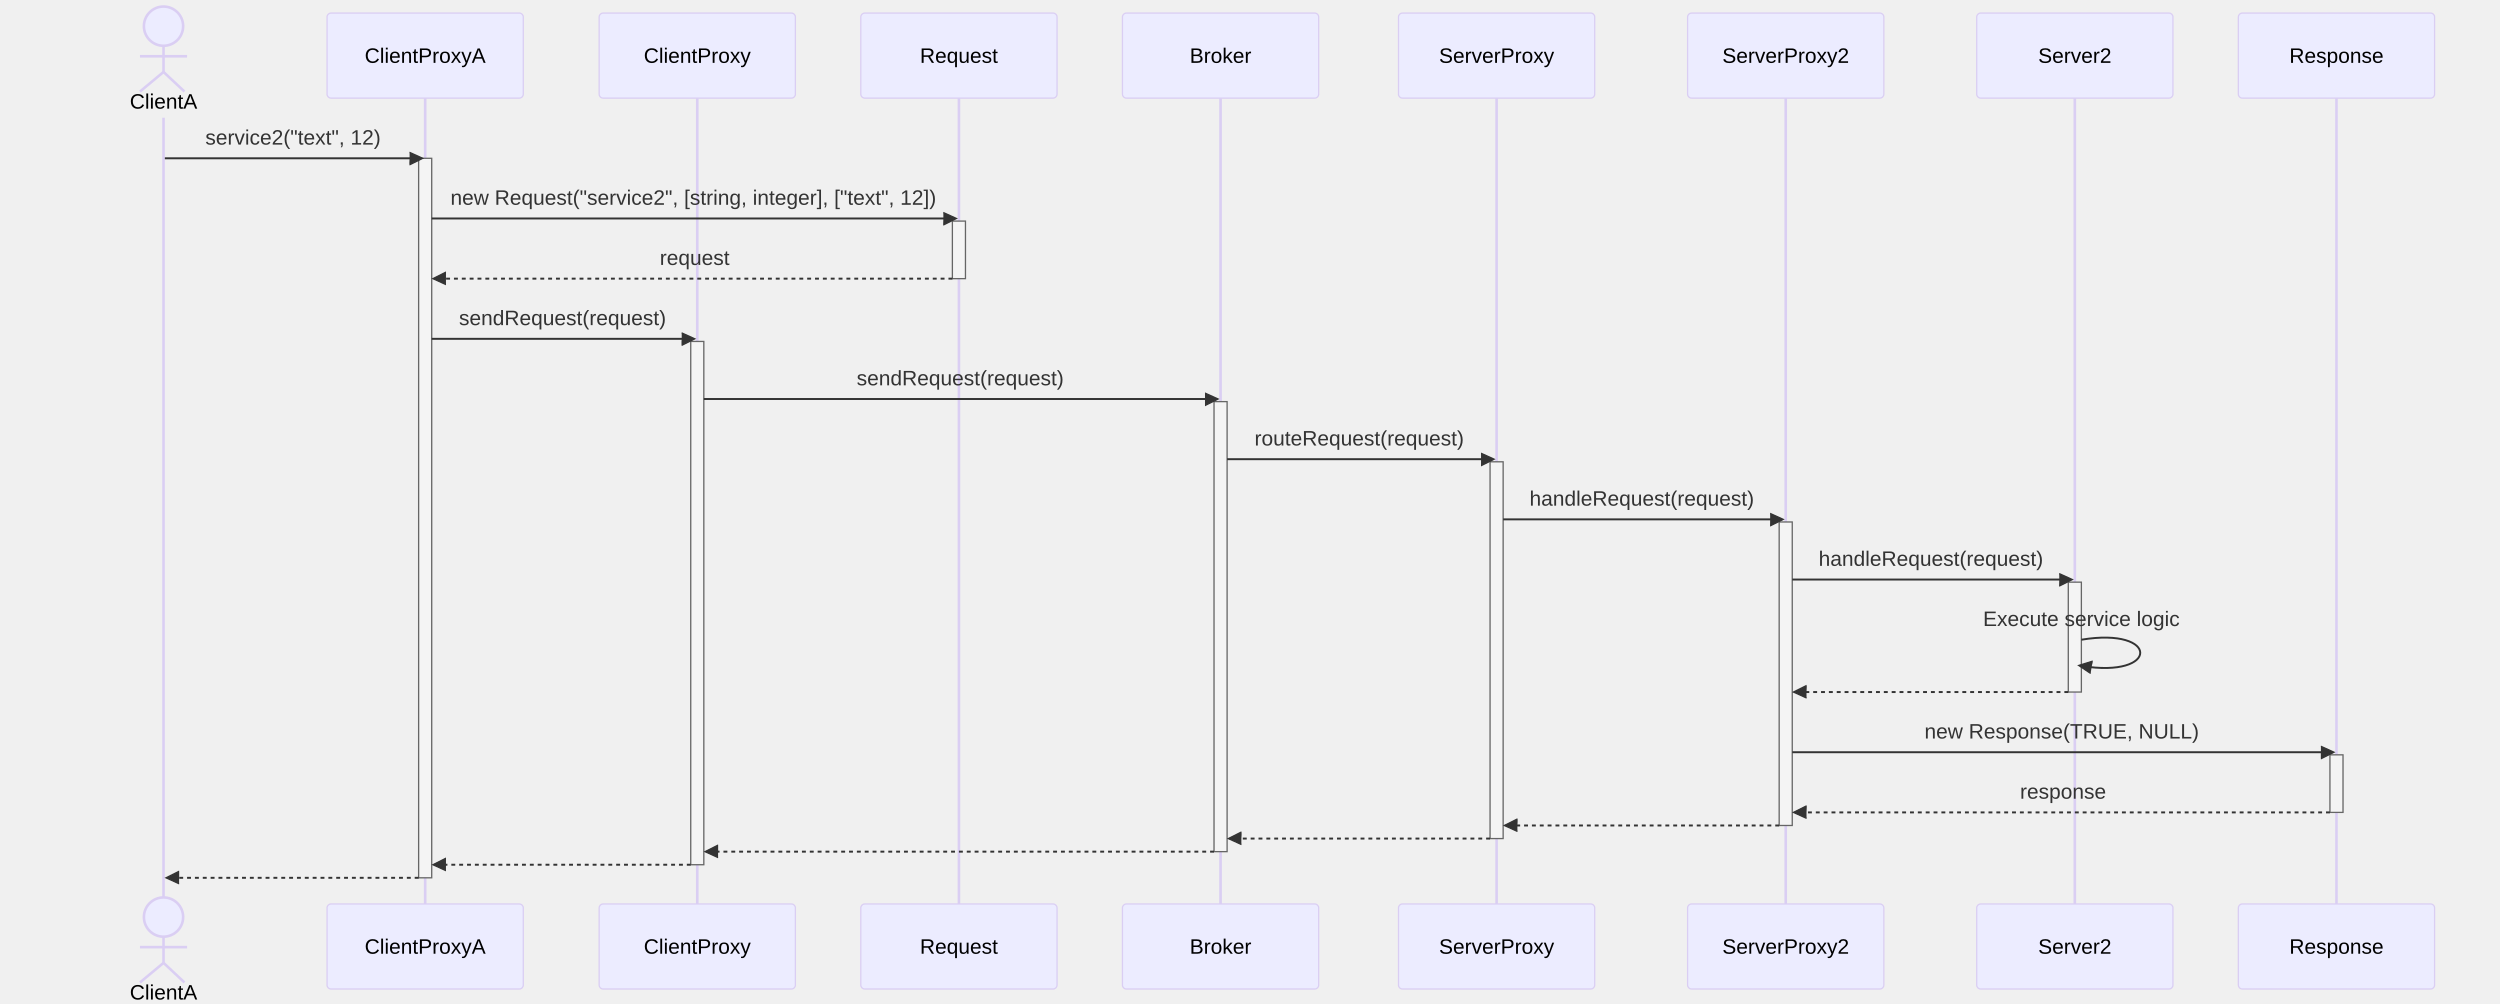
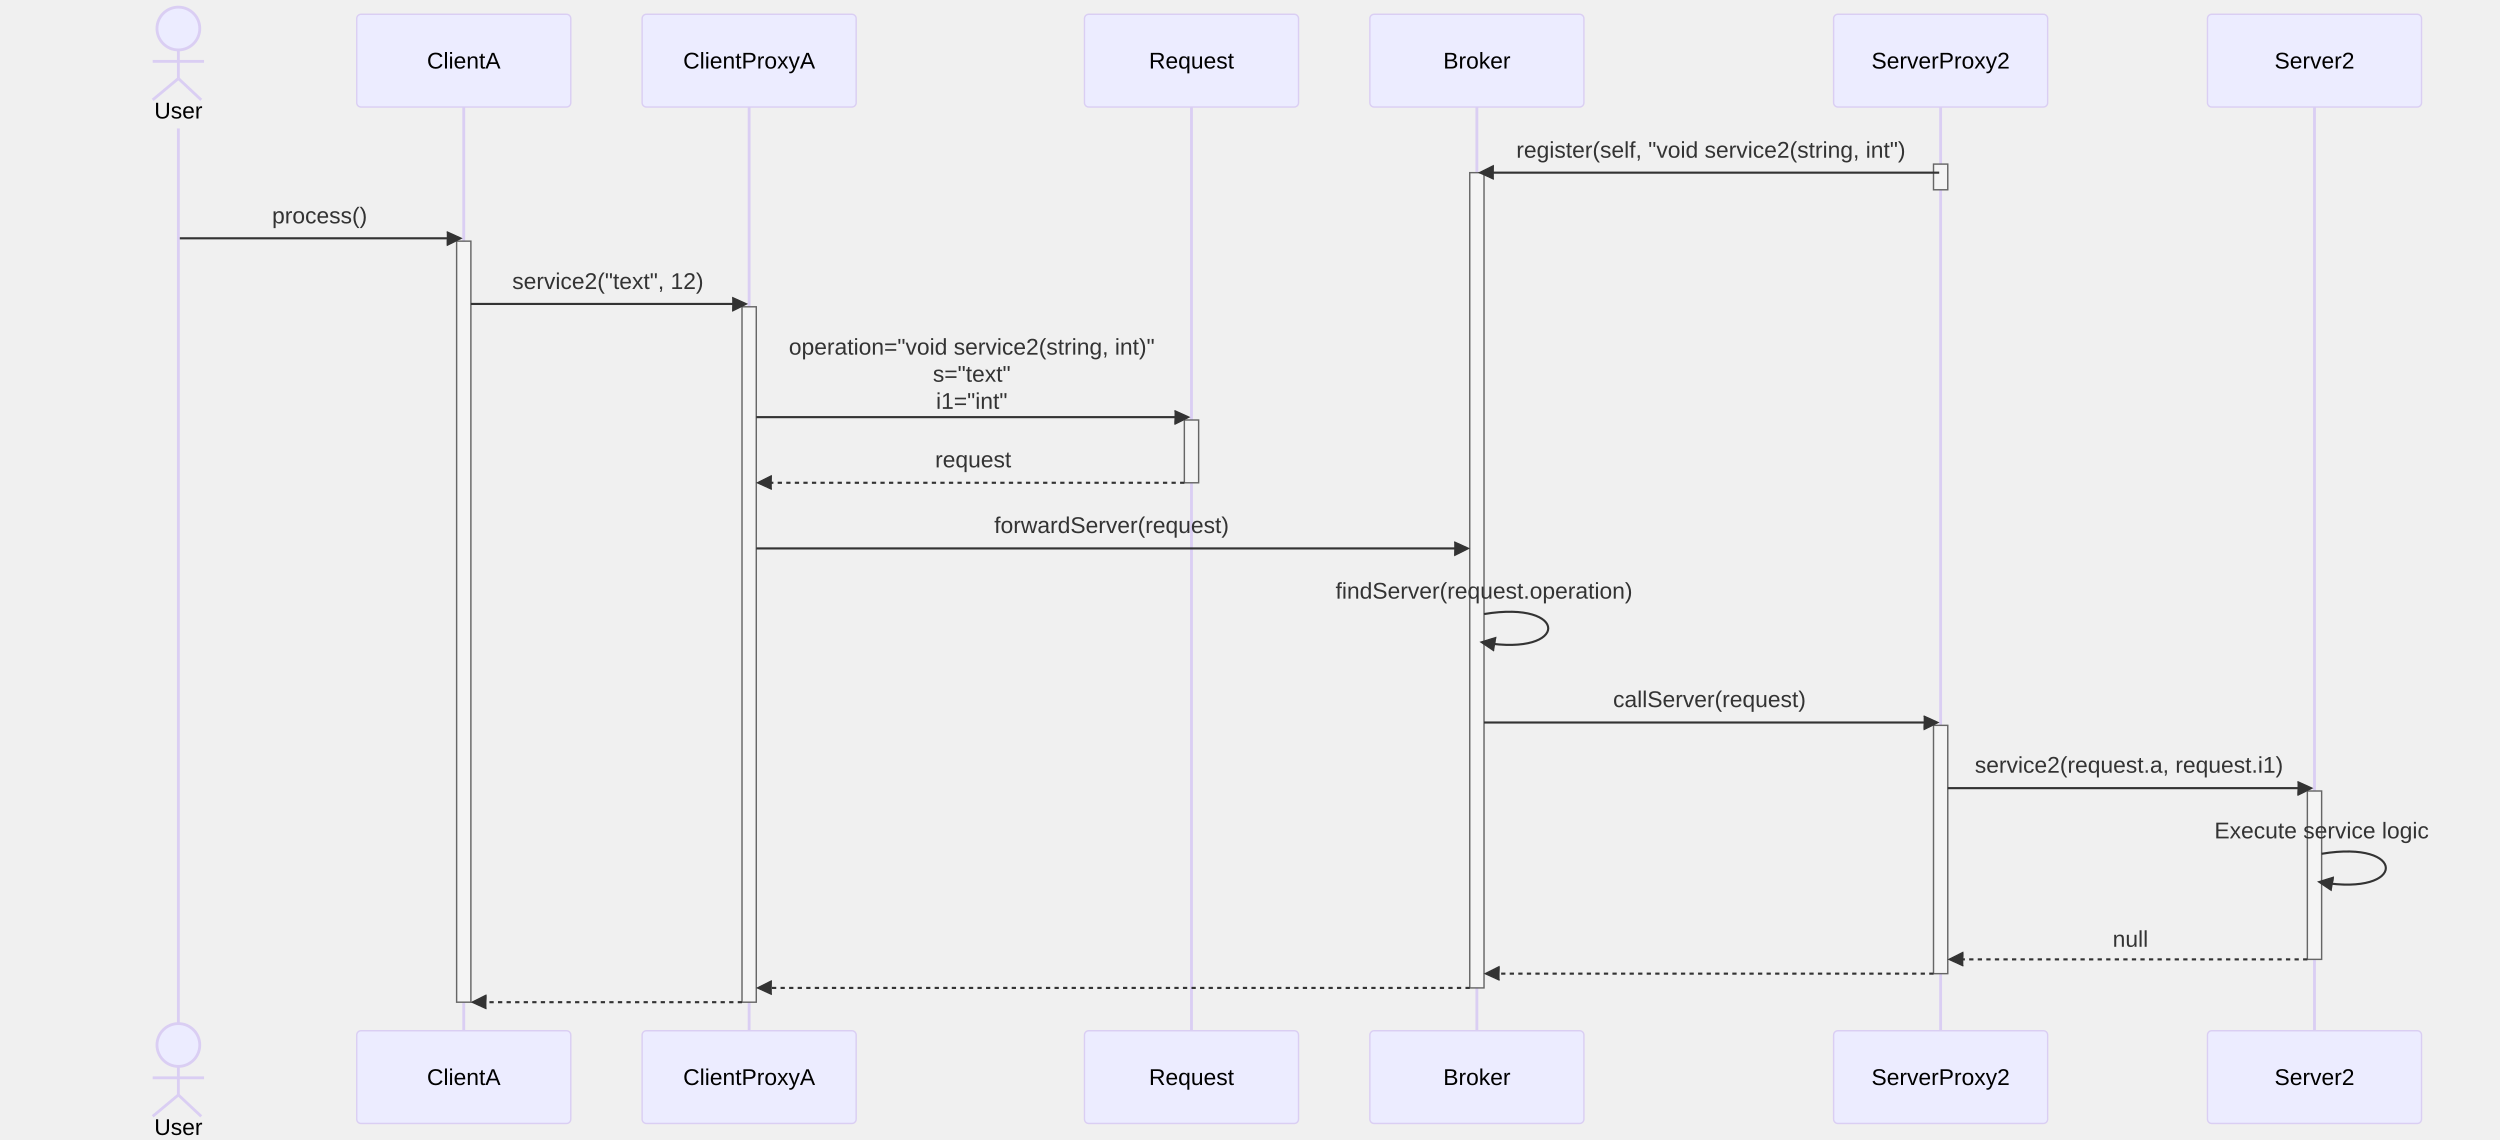
- <svg xmlns="http://www.w3.org/2000/svg" id="my-svg" width="100%" style="max-width: 1911px; background-color: transparent;" viewBox="-50 -10 1911 767" role="graphics-document document" aria-roledescription="sequence">
-   <g>
-     <rect x="1661" y="681" fill="#eaeaea" stroke="#666" width="150" height="65" name="Response" rx="3" ry="3" class="actor actor-bottom" />
-     <text x="1736" y="713.5" dominant-baseline="central" alignment-baseline="central" class="actor actor-box" style="text-anchor: middle; font-size: 16px; font-weight: 400;">
-       <tspan x="1736" dy="0">Response</tspan>
-     </text>
-   </g>
-   <g>
-     <rect x="1461" y="681" fill="#eaeaea" stroke="#666" width="150" height="65" name="Server2" rx="3" ry="3" class="actor actor-bottom" />
-     <text x="1536" y="713.5" dominant-baseline="central" alignment-baseline="central" class="actor actor-box" style="text-anchor: middle; font-size: 16px; font-weight: 400;">
-       <tspan x="1536" dy="0">Server2</tspan>
-     </text>
-   </g>
-   <g>
-     <rect x="1240" y="681" fill="#eaeaea" stroke="#666" width="150" height="65" name="ServerProxy2" rx="3" ry="3" class="actor actor-bottom" />
-     <text x="1315" y="713.5" dominant-baseline="central" alignment-baseline="central" class="actor actor-box" style="text-anchor: middle; font-size: 16px; font-weight: 400;">
-       <tspan x="1315" dy="0">ServerProxy2</tspan>
-     </text>
-   </g>
-   <g>
-     <rect x="1019" y="681" fill="#eaeaea" stroke="#666" width="150" height="65" name="ServerProxy" rx="3" ry="3" class="actor actor-bottom" />
-     <text x="1094" y="713.5" dominant-baseline="central" alignment-baseline="central" class="actor actor-box" style="text-anchor: middle; font-size: 16px; font-weight: 400;">
-       <tspan x="1094" dy="0">ServerProxy</tspan>
-     </text>
-   </g>
-   <g>
-     <rect x="808" y="681" fill="#eaeaea" stroke="#666" width="150" height="65" name="Broker" rx="3" ry="3" class="actor actor-bottom" />
-     <text x="883" y="713.5" dominant-baseline="central" alignment-baseline="central" class="actor actor-box" style="text-anchor: middle; font-size: 16px; font-weight: 400;">
-       <tspan x="883" dy="0">Broker</tspan>
-     </text>
-   </g>
-   <g>
-     <rect x="608" y="681" fill="#eaeaea" stroke="#666" width="150" height="65" name="Request" rx="3" ry="3" class="actor actor-bottom" />
-     <text x="683" y="713.5" dominant-baseline="central" alignment-baseline="central" class="actor actor-box" style="text-anchor: middle; font-size: 16px; font-weight: 400;">
-       <tspan x="683" dy="0">Request</tspan>
-     </text>
-   </g>
-   <g>
-     <rect x="408" y="681" fill="#eaeaea" stroke="#666" width="150" height="65" name="ClientProxy" rx="3" ry="3" class="actor actor-bottom" />
-     <text x="483" y="713.5" dominant-baseline="central" alignment-baseline="central" class="actor actor-box" style="text-anchor: middle; font-size: 16px; font-weight: 400;">
-       <tspan x="483" dy="0">ClientProxy</tspan>
-     </text>
-   </g>
-   <g>
-     <rect x="200" y="681" fill="#eaeaea" stroke="#666" width="150" height="65" name="ClientProxyA" rx="3" ry="3" class="actor actor-bottom" />
-     <text x="275" y="713.5" dominant-baseline="central" alignment-baseline="central" class="actor actor-box" style="text-anchor: middle; font-size: 16px; font-weight: 400;">
-       <tspan x="275" dy="0">ClientProxyA</tspan>
+ <svg xmlns="http://www.w3.org/2000/svg" id="my-svg" width="100%" style="max-width: 1752px; background-color: transparent;" viewBox="-50 -10 1752 798.333" role="graphics-document document" aria-roledescription="sequence">
+   <g>
+     <rect x="1497" y="712.333" fill="#eaeaea" stroke="#666" width="150" height="65" name="Server2" rx="3" ry="3" class="actor actor-bottom" />
+     <text x="1572" y="744.833" dominant-baseline="central" alignment-baseline="central" class="actor actor-box" style="text-anchor: middle; font-size: 16px; font-weight: 400;">
+       <tspan x="1572" dy="0">Server2</tspan>
+     </text>
+   </g>
+   <g>
+     <rect x="1235" y="712.333" fill="#eaeaea" stroke="#666" width="150" height="65" name="ServerProxy2" rx="3" ry="3" class="actor actor-bottom" />
+     <text x="1310" y="744.833" dominant-baseline="central" alignment-baseline="central" class="actor actor-box" style="text-anchor: middle; font-size: 16px; font-weight: 400;">
+       <tspan x="1310" dy="0">ServerProxy2</tspan>
+     </text>
+   </g>
+   <g>
+     <rect x="910" y="712.333" fill="#eaeaea" stroke="#666" width="150" height="65" name="Broker" rx="3" ry="3" class="actor actor-bottom" />
+     <text x="985" y="744.833" dominant-baseline="central" alignment-baseline="central" class="actor actor-box" style="text-anchor: middle; font-size: 16px; font-weight: 400;">
+       <tspan x="985" dy="0">Broker</tspan>
+     </text>
+   </g>
+   <g>
+     <rect x="710" y="712.333" fill="#eaeaea" stroke="#666" width="150" height="65" name="Request" rx="3" ry="3" class="actor actor-bottom" />
+     <text x="785" y="744.833" dominant-baseline="central" alignment-baseline="central" class="actor actor-box" style="text-anchor: middle; font-size: 16px; font-weight: 400;">
+       <tspan x="785" dy="0">Request</tspan>
+     </text>
+   </g>
+   <g>
+     <rect x="400" y="712.333" fill="#eaeaea" stroke="#666" width="150" height="65" name="ClientProxyA" rx="3" ry="3" class="actor actor-bottom" />
+     <text x="475" y="744.833" dominant-baseline="central" alignment-baseline="central" class="actor actor-box" style="text-anchor: middle; font-size: 16px; font-weight: 400;">
+       <tspan x="475" dy="0">ClientProxyA</tspan>
+     </text>
+   </g>
+   <g>
+     <rect x="200" y="712.333" fill="#eaeaea" stroke="#666" width="150" height="65" name="ClientA" rx="3" ry="3" class="actor actor-bottom" />
+     <text x="275" y="744.833" dominant-baseline="central" alignment-baseline="central" class="actor actor-box" style="text-anchor: middle; font-size: 16px; font-weight: 400;">
+       <tspan x="275" dy="0">ClientA</tspan>
    </text>
  </g>
  <g />
  <g>
-     <line id="actor8" x1="1736" y1="65" x2="1736" y2="681" class="actor-line 200" stroke-width="0.5px" stroke="#999" name="Response" />
-     <g id="root-8">
-       <rect x="1661" y="0" fill="#eaeaea" stroke="#666" width="150" height="65" name="Response" rx="3" ry="3" class="actor actor-top" />
-       <text x="1736" y="32.5" dominant-baseline="central" alignment-baseline="central" class="actor actor-box" style="text-anchor: middle; font-size: 16px; font-weight: 400;">
-         <tspan x="1736" dy="0">Response</tspan>
-       </text>
-     </g>
-   </g>
-   <g>
-     <line id="actor7" x1="1536" y1="65" x2="1536" y2="681" class="actor-line 200" stroke-width="0.5px" stroke="#999" name="Server2" />
-     <g id="root-7">
-       <rect x="1461" y="0" fill="#eaeaea" stroke="#666" width="150" height="65" name="Server2" rx="3" ry="3" class="actor actor-top" />
-       <text x="1536" y="32.5" dominant-baseline="central" alignment-baseline="central" class="actor actor-box" style="text-anchor: middle; font-size: 16px; font-weight: 400;">
-         <tspan x="1536" dy="0">Server2</tspan>
-       </text>
-     </g>
-   </g>
-   <g>
-     <line id="actor6" x1="1315" y1="65" x2="1315" y2="681" class="actor-line 200" stroke-width="0.5px" stroke="#999" name="ServerProxy2" />
+     <line id="actor6" x1="1572" y1="65" x2="1572" y2="712.333" class="actor-line 200" stroke-width="0.5px" stroke="#999" name="Server2" />
    <g id="root-6">
-       <rect x="1240" y="0" fill="#eaeaea" stroke="#666" width="150" height="65" name="ServerProxy2" rx="3" ry="3" class="actor actor-top" />
-       <text x="1315" y="32.5" dominant-baseline="central" alignment-baseline="central" class="actor actor-box" style="text-anchor: middle; font-size: 16px; font-weight: 400;">
-         <tspan x="1315" dy="0">ServerProxy2</tspan>
-       </text>
-     </g>
-   </g>
-   <g>
-     <line id="actor5" x1="1094" y1="65" x2="1094" y2="681" class="actor-line 200" stroke-width="0.5px" stroke="#999" name="ServerProxy" />
+       <rect x="1497" y="0" fill="#eaeaea" stroke="#666" width="150" height="65" name="Server2" rx="3" ry="3" class="actor actor-top" />
+       <text x="1572" y="32.5" dominant-baseline="central" alignment-baseline="central" class="actor actor-box" style="text-anchor: middle; font-size: 16px; font-weight: 400;">
+         <tspan x="1572" dy="0">Server2</tspan>
+       </text>
+     </g>
+   </g>
+   <g>
+     <line id="actor5" x1="1310" y1="65" x2="1310" y2="712.333" class="actor-line 200" stroke-width="0.5px" stroke="#999" name="ServerProxy2" />
    <g id="root-5">
-       <rect x="1019" y="0" fill="#eaeaea" stroke="#666" width="150" height="65" name="ServerProxy" rx="3" ry="3" class="actor actor-top" />
-       <text x="1094" y="32.5" dominant-baseline="central" alignment-baseline="central" class="actor actor-box" style="text-anchor: middle; font-size: 16px; font-weight: 400;">
-         <tspan x="1094" dy="0">ServerProxy</tspan>
-       </text>
-     </g>
-   </g>
-   <g>
-     <line id="actor4" x1="883" y1="65" x2="883" y2="681" class="actor-line 200" stroke-width="0.5px" stroke="#999" name="Broker" />
+       <rect x="1235" y="0" fill="#eaeaea" stroke="#666" width="150" height="65" name="ServerProxy2" rx="3" ry="3" class="actor actor-top" />
+       <text x="1310" y="32.5" dominant-baseline="central" alignment-baseline="central" class="actor actor-box" style="text-anchor: middle; font-size: 16px; font-weight: 400;">
+         <tspan x="1310" dy="0">ServerProxy2</tspan>
+       </text>
+     </g>
+   </g>
+   <g>
+     <line id="actor4" x1="985" y1="65" x2="985" y2="712.333" class="actor-line 200" stroke-width="0.5px" stroke="#999" name="Broker" />
    <g id="root-4">
-       <rect x="808" y="0" fill="#eaeaea" stroke="#666" width="150" height="65" name="Broker" rx="3" ry="3" class="actor actor-top" />
-       <text x="883" y="32.5" dominant-baseline="central" alignment-baseline="central" class="actor actor-box" style="text-anchor: middle; font-size: 16px; font-weight: 400;">
-         <tspan x="883" dy="0">Broker</tspan>
-       </text>
-     </g>
-   </g>
-   <g>
-     <line id="actor3" x1="683" y1="65" x2="683" y2="681" class="actor-line 200" stroke-width="0.5px" stroke="#999" name="Request" />
+       <rect x="910" y="0" fill="#eaeaea" stroke="#666" width="150" height="65" name="Broker" rx="3" ry="3" class="actor actor-top" />
+       <text x="985" y="32.5" dominant-baseline="central" alignment-baseline="central" class="actor actor-box" style="text-anchor: middle; font-size: 16px; font-weight: 400;">
+         <tspan x="985" dy="0">Broker</tspan>
+       </text>
+     </g>
+   </g>
+   <g>
+     <line id="actor3" x1="785" y1="65" x2="785" y2="712.333" class="actor-line 200" stroke-width="0.5px" stroke="#999" name="Request" />
    <g id="root-3">
-       <rect x="608" y="0" fill="#eaeaea" stroke="#666" width="150" height="65" name="Request" rx="3" ry="3" class="actor actor-top" />
-       <text x="683" y="32.5" dominant-baseline="central" alignment-baseline="central" class="actor actor-box" style="text-anchor: middle; font-size: 16px; font-weight: 400;">
-         <tspan x="683" dy="0">Request</tspan>
-       </text>
-     </g>
-   </g>
-   <g>
-     <line id="actor2" x1="483" y1="65" x2="483" y2="681" class="actor-line 200" stroke-width="0.5px" stroke="#999" name="ClientProxy" />
+       <rect x="710" y="0" fill="#eaeaea" stroke="#666" width="150" height="65" name="Request" rx="3" ry="3" class="actor actor-top" />
+       <text x="785" y="32.5" dominant-baseline="central" alignment-baseline="central" class="actor actor-box" style="text-anchor: middle; font-size: 16px; font-weight: 400;">
+         <tspan x="785" dy="0">Request</tspan>
+       </text>
+     </g>
+   </g>
+   <g>
+     <line id="actor2" x1="475" y1="65" x2="475" y2="712.333" class="actor-line 200" stroke-width="0.5px" stroke="#999" name="ClientProxyA" />
    <g id="root-2">
-       <rect x="408" y="0" fill="#eaeaea" stroke="#666" width="150" height="65" name="ClientProxy" rx="3" ry="3" class="actor actor-top" />
-       <text x="483" y="32.5" dominant-baseline="central" alignment-baseline="central" class="actor actor-box" style="text-anchor: middle; font-size: 16px; font-weight: 400;">
-         <tspan x="483" dy="0">ClientProxy</tspan>
-       </text>
-     </g>
-   </g>
-   <g>
-     <line id="actor1" x1="275" y1="65" x2="275" y2="681" class="actor-line 200" stroke-width="0.5px" stroke="#999" name="ClientProxyA" />
+       <rect x="400" y="0" fill="#eaeaea" stroke="#666" width="150" height="65" name="ClientProxyA" rx="3" ry="3" class="actor actor-top" />
+       <text x="475" y="32.5" dominant-baseline="central" alignment-baseline="central" class="actor actor-box" style="text-anchor: middle; font-size: 16px; font-weight: 400;">
+         <tspan x="475" dy="0">ClientProxyA</tspan>
+       </text>
+     </g>
+   </g>
+   <g>
+     <line id="actor1" x1="275" y1="65" x2="275" y2="712.333" class="actor-line 200" stroke-width="0.5px" stroke="#999" name="ClientA" />
    <g id="root-1">
-       <rect x="200" y="0" fill="#eaeaea" stroke="#666" width="150" height="65" name="ClientProxyA" rx="3" ry="3" class="actor actor-top" />
+       <rect x="200" y="0" fill="#eaeaea" stroke="#666" width="150" height="65" name="ClientA" rx="3" ry="3" class="actor actor-top" />
      <text x="275" y="32.5" dominant-baseline="central" alignment-baseline="central" class="actor actor-box" style="text-anchor: middle; font-size: 16px; font-weight: 400;">
-         <tspan x="275" dy="0">ClientProxyA</tspan>
-       </text>
-     </g>
-   </g>
-   <g>
-     <line id="actor0" x1="75" y1="80" x2="75" y2="681" class="actor-line 200" stroke-width="0.5px" stroke="#999" name="ClientA" />
+         <tspan x="275" dy="0">ClientA</tspan>
+       </text>
+     </g>
+   </g>
+   <g>
+     <line id="actor0" x1="75" y1="80" x2="75" y2="712.333" class="actor-line 200" stroke-width="0.5px" stroke="#999" name="User" />
  </g>
  <style>#my-svg{font-family:"trebuchet ms",verdana,arial,sans-serif;font-size:16px;fill:#333;}@keyframes edge-animation-frame{from{stroke-dashoffset:0;}}@keyframes dash{to{stroke-dashoffset:0;}}#my-svg .edge-animation-slow{stroke-dasharray:9,5!important;stroke-dashoffset:900;animation:dash 50s linear infinite;stroke-linecap:round;}#my-svg .edge-animation-fast{stroke-dasharray:9,5!important;stroke-dashoffset:900;animation:dash 20s linear infinite;stroke-linecap:round;}#my-svg .error-icon{fill:#552222;}#my-svg .error-text{fill:#552222;stroke:#552222;}#my-svg .edge-thickness-normal{stroke-width:1px;}#my-svg .edge-thickness-thick{stroke-width:3.5px;}#my-svg .edge-pattern-solid{stroke-dasharray:0;}#my-svg .edge-thickness-invisible{stroke-width:0;fill:none;}#my-svg .edge-pattern-dashed{stroke-dasharray:3;}#my-svg .edge-pattern-dotted{stroke-dasharray:2;}#my-svg .marker{fill:#333333;stroke:#333333;}#my-svg .marker.cross{stroke:#333333;}#my-svg svg{font-family:"trebuchet ms",verdana,arial,sans-serif;font-size:16px;}#my-svg p{margin:0;}#my-svg .actor{stroke:hsl(259.626, 59.777%, 87.902%);fill:#ECECFF;}#my-svg text.actor&gt;tspan{fill:black;stroke:none;}#my-svg .actor-line{stroke:hsl(259.626, 59.777%, 87.902%);}#my-svg .innerArc{stroke-width:1.5;stroke-dasharray:none;}#my-svg .messageLine0{stroke-width:1.5;stroke-dasharray:none;stroke:#333;}#my-svg .messageLine1{stroke-width:1.5;stroke-dasharray:2,2;stroke:#333;}#my-svg #arrowhead path{fill:#333;stroke:#333;}#my-svg .sequenceNumber{fill:white;}#my-svg #sequencenumber{fill:#333;}#my-svg #crosshead path{fill:#333;stroke:#333;}#my-svg .messageText{fill:#333;stroke:none;}#my-svg .labelBox{stroke:hsl(259.626, 59.777%, 87.902%);fill:#ECECFF;}#my-svg .labelText,#my-svg .labelText&gt;tspan{fill:black;stroke:none;}#my-svg .loopText,#my-svg .loopText&gt;tspan{fill:black;stroke:none;}#my-svg .loopLine{stroke-width:2px;stroke-dasharray:2,2;stroke:hsl(259.626, 59.777%, 87.902%);fill:hsl(259.626, 59.777%, 87.902%);}#my-svg .note{stroke:#aaaa33;fill:#fff5ad;}#my-svg .noteText,#my-svg .noteText&gt;tspan{fill:black;stroke:none;}#my-svg .activation0{fill:#f4f4f4;stroke:#666;}#my-svg .activation1{fill:#f4f4f4;stroke:#666;}#my-svg .activation2{fill:#f4f4f4;stroke:#666;}#my-svg .actorPopupMenu{position:absolute;}#my-svg .actorPopupMenuPanel{position:absolute;fill:#ECECFF;box-shadow:0px 8px 16px 0px rgba(0,0,0,0.2);filter:drop-shadow(3px 5px 2px rgb(0 0 0 / 0.4));}#my-svg .actor-man line{stroke:hsl(259.626, 59.777%, 87.902%);fill:#ECECFF;}#my-svg .actor-man circle,#my-svg line{stroke:hsl(259.626, 59.777%, 87.902%);fill:#ECECFF;stroke-width:2px;}#my-svg :root{--mermaid-font-family:"trebuchet ms",verdana,arial,sans-serif;}</style>
  <g />
  <defs>
    <symbol id="computer" width="24" height="24">
      <path transform="scale(.5)" d="M2 2v13h20v-13h-20zm18 11h-16v-9h16v9zm-10.228 6l.466-1h3.524l.467 1h-4.457zm14.228 3h-24l2-6h2.104l-1.33 4h18.45l-1.297-4h2.073l2 6zm-5-10h-14v-7h14v7z" />
    </symbol>
  </defs>
  <defs>
    <symbol id="database" fill-rule="evenodd" clip-rule="evenodd">
      <path transform="scale(.5)" d="M12.258.001l.256.004.255.005.253.008.251.01.249.012.247.015.246.016.242.019.241.02.239.023.236.024.233.027.231.028.229.031.225.032.223.034.22.036.217.038.214.04.211.041.208.043.205.045.201.046.198.048.194.05.191.051.187.053.183.054.18.056.175.057.172.059.168.06.163.061.16.063.155.064.15.066.074.033.073.033.071.034.07.034.069.035.068.035.067.035.066.035.064.036.064.036.062.036.06.036.06.037.058.037.058.037.055.038.055.038.053.038.052.038.051.039.05.039.048.039.047.039.045.04.044.04.043.04.041.04.04.041.039.041.037.041.036.041.034.041.033.042.032.042.03.042.029.042.027.042.026.043.024.043.023.043.021.043.02.043.018.044.017.043.015.044.013.044.012.044.011.045.009.044.007.045.006.045.004.045.002.045.001.045v17l-.001.045-.002.045-.004.045-.006.045-.007.045-.009.044-.011.045-.012.044-.013.044-.015.044-.017.043-.018.044-.02.043-.021.043-.023.043-.024.043-.026.043-.027.042-.029.042-.03.042-.032.042-.033.042-.034.041-.036.041-.037.041-.039.041-.04.041-.041.04-.043.04-.044.04-.045.04-.047.039-.048.039-.05.039-.051.039-.052.038-.053.038-.055.038-.055.038-.058.037-.058.037-.06.037-.06.036-.062.036-.064.036-.064.036-.066.035-.067.035-.068.035-.069.035-.07.034-.071.034-.073.033-.074.033-.15.066-.155.064-.16.063-.163.061-.168.06-.172.059-.175.057-.18.056-.183.054-.187.053-.191.051-.194.05-.198.048-.201.046-.205.045-.208.043-.211.041-.214.04-.217.038-.22.036-.223.034-.225.032-.229.031-.231.028-.233.027-.236.024-.239.023-.241.02-.242.019-.246.016-.247.015-.249.012-.251.01-.253.008-.255.005-.256.004-.258.001-.258-.001-.256-.004-.255-.005-.253-.008-.251-.01-.249-.012-.247-.015-.245-.016-.243-.019-.241-.02-.238-.023-.236-.024-.234-.027-.231-.028-.228-.031-.226-.032-.223-.034-.22-.036-.217-.038-.214-.04-.211-.041-.208-.043-.204-.045-.201-.046-.198-.048-.195-.05-.19-.051-.187-.053-.184-.054-.179-.056-.176-.057-.172-.059-.167-.06-.164-.061-.159-.063-.155-.064-.151-.066-.074-.033-.072-.033-.072-.034-.07-.034-.069-.035-.068-.035-.067-.035-.066-.035-.064-.036-.063-.036-.062-.036-.061-.036-.06-.037-.058-.037-.057-.037-.056-.038-.055-.038-.053-.038-.052-.038-.051-.039-.049-.039-.049-.039-.046-.039-.046-.04-.044-.04-.043-.04-.041-.04-.04-.041-.039-.041-.037-.041-.036-.041-.034-.041-.033-.042-.032-.042-.03-.042-.029-.042-.027-.042-.026-.043-.024-.043-.023-.043-.021-.043-.02-.043-.018-.044-.017-.043-.015-.044-.013-.044-.012-.044-.011-.045-.009-.044-.007-.045-.006-.045-.004-.045-.002-.045-.001-.045v-17l.001-.045.002-.045.004-.045.006-.045.007-.045.009-.044.011-.045.012-.044.013-.044.015-.044.017-.043.018-.044.02-.043.021-.043.023-.043.024-.043.026-.043.027-.042.029-.042.03-.042.032-.042.033-.042.034-.041.036-.041.037-.041.039-.041.04-.041.041-.04.043-.04.044-.04.046-.04.046-.039.049-.039.049-.039.051-.039.052-.038.053-.038.055-.038.056-.038.057-.037.058-.037.06-.037.061-.036.062-.036.063-.036.064-.036.066-.035.067-.035.068-.035.069-.035.07-.034.072-.034.072-.033.074-.033.151-.066.155-.064.159-.063.164-.061.167-.06.172-.059.176-.057.179-.056.184-.054.187-.053.19-.051.195-.05.198-.048.201-.046.204-.045.208-.043.211-.041.214-.04.217-.038.22-.036.223-.034.226-.032.228-.031.231-.028.234-.027.236-.024.238-.023.241-.02.243-.019.245-.016.247-.015.249-.012.251-.01.253-.008.255-.005.256-.004.258-.001.258.001zm-9.258 20.499v.01l.001.021.003.021.004.022.005.021.006.022.007.022.009.023.01.022.011.023.012.023.013.023.015.023.016.024.017.023.018.024.019.024.021.024.022.025.023.024.024.025.052.049.056.05.061.051.066.051.07.051.075.051.079.052.084.052.088.052.092.052.097.052.102.051.105.052.11.052.114.051.119.051.123.051.127.05.131.05.135.05.139.048.144.049.147.047.152.047.155.047.16.045.163.045.167.043.171.043.176.041.178.041.183.039.187.039.19.037.194.035.197.035.202.033.204.031.209.03.212.029.216.027.219.025.222.024.226.021.23.02.233.018.236.016.24.015.243.012.246.01.249.008.253.005.256.004.259.001.26-.001.257-.004.254-.005.25-.008.247-.011.244-.012.241-.014.237-.016.233-.018.231-.021.226-.021.224-.024.22-.026.216-.027.212-.028.21-.031.205-.031.202-.034.198-.034.194-.036.191-.037.187-.039.183-.04.179-.04.175-.042.172-.043.168-.044.163-.045.16-.046.155-.046.152-.047.148-.048.143-.049.139-.049.136-.05.131-.05.126-.05.123-.051.118-.052.114-.051.11-.052.106-.052.101-.052.096-.052.092-.052.088-.053.083-.051.079-.052.074-.052.07-.051.065-.051.06-.051.056-.05.051-.05.023-.024.023-.025.021-.024.02-.024.019-.024.018-.024.017-.024.015-.023.014-.024.013-.023.012-.023.01-.023.01-.022.008-.022.006-.022.006-.022.004-.022.004-.021.001-.021.001-.021v-4.127l-.077.055-.08.053-.083.054-.085.053-.087.052-.09.052-.093.051-.095.05-.097.05-.1.049-.102.049-.105.048-.106.047-.109.047-.111.046-.114.045-.115.045-.118.044-.12.043-.122.042-.124.042-.126.041-.128.04-.13.04-.132.038-.134.038-.135.037-.138.037-.139.035-.142.035-.143.034-.144.033-.147.032-.148.031-.15.03-.151.03-.153.029-.154.027-.156.027-.158.026-.159.025-.161.024-.162.023-.163.022-.165.021-.166.02-.167.019-.169.018-.169.017-.171.016-.173.015-.173.014-.175.013-.175.012-.177.011-.178.01-.179.008-.179.008-.181.006-.182.005-.182.004-.184.003-.184.002h-.37l-.184-.002-.184-.003-.182-.004-.182-.005-.181-.006-.179-.008-.179-.008-.178-.01-.176-.011-.176-.012-.175-.013-.173-.014-.172-.015-.171-.016-.17-.017-.169-.018-.167-.019-.166-.02-.165-.021-.163-.022-.162-.023-.161-.024-.159-.025-.157-.026-.156-.027-.155-.027-.153-.029-.151-.03-.15-.03-.148-.031-.146-.032-.145-.033-.143-.034-.141-.035-.14-.035-.137-.037-.136-.037-.134-.038-.132-.038-.13-.04-.128-.04-.126-.041-.124-.042-.122-.042-.12-.044-.117-.043-.116-.045-.113-.045-.112-.046-.109-.047-.106-.047-.105-.048-.102-.049-.1-.049-.097-.05-.095-.05-.093-.052-.09-.051-.087-.052-.085-.053-.083-.054-.08-.054-.077-.054v4.127zm0-5.654v.011l.001.021.003.021.004.021.005.022.006.022.007.022.009.022.01.022.011.023.012.023.013.023.015.024.016.023.017.024.018.024.019.024.021.024.022.024.023.025.024.024.052.05.056.05.061.05.066.051.07.051.075.052.079.051.084.052.088.052.092.052.097.052.102.052.105.052.11.051.114.051.119.052.123.05.127.051.131.05.135.049.139.049.144.048.147.048.152.047.155.046.16.045.163.045.167.044.171.042.176.042.178.04.183.04.187.038.19.037.194.036.197.034.202.033.204.032.209.03.212.028.216.027.219.025.222.024.226.022.23.02.233.018.236.016.24.014.243.012.246.01.249.008.253.006.256.003.259.001.26-.001.257-.003.254-.006.25-.008.247-.01.244-.012.241-.015.237-.016.233-.018.231-.02.226-.022.224-.024.22-.025.216-.027.212-.029.21-.03.205-.032.202-.033.198-.035.194-.036.191-.037.187-.039.183-.039.179-.041.175-.042.172-.043.168-.044.163-.045.16-.045.155-.047.152-.047.148-.048.143-.048.139-.05.136-.049.131-.05.126-.051.123-.051.118-.051.114-.052.11-.052.106-.052.101-.052.096-.052.092-.052.088-.052.083-.052.079-.052.074-.051.07-.052.065-.051.06-.05.056-.051.051-.049.023-.025.023-.024.021-.025.02-.024.019-.024.018-.024.017-.024.015-.023.014-.023.013-.024.012-.022.01-.023.01-.023.008-.022.006-.022.006-.022.004-.021.004-.022.001-.021.001-.021v-4.139l-.077.054-.08.054-.083.054-.085.052-.087.053-.09.051-.093.051-.095.051-.097.05-.1.049-.102.049-.105.048-.106.047-.109.047-.111.046-.114.045-.115.044-.118.044-.12.044-.122.042-.124.042-.126.041-.128.04-.13.039-.132.039-.134.038-.135.037-.138.036-.139.036-.142.035-.143.033-.144.033-.147.033-.148.031-.15.03-.151.03-.153.028-.154.028-.156.027-.158.026-.159.025-.161.024-.162.023-.163.022-.165.021-.166.02-.167.019-.169.018-.169.017-.171.016-.173.015-.173.014-.175.013-.175.012-.177.011-.178.009-.179.009-.179.007-.181.007-.182.005-.182.004-.184.003-.184.002h-.37l-.184-.002-.184-.003-.182-.004-.182-.005-.181-.007-.179-.007-.179-.009-.178-.009-.176-.011-.176-.012-.175-.013-.173-.014-.172-.015-.171-.016-.17-.017-.169-.018-.167-.019-.166-.02-.165-.021-.163-.022-.162-.023-.161-.024-.159-.025-.157-.026-.156-.027-.155-.028-.153-.028-.151-.03-.15-.03-.148-.031-.146-.033-.145-.033-.143-.033-.141-.035-.14-.036-.137-.036-.136-.037-.134-.038-.132-.039-.13-.039-.128-.04-.126-.041-.124-.042-.122-.043-.12-.043-.117-.044-.116-.044-.113-.046-.112-.046-.109-.046-.106-.047-.105-.048-.102-.049-.1-.049-.097-.05-.095-.051-.093-.051-.09-.051-.087-.053-.085-.052-.083-.054-.08-.054-.077-.054v4.139zm0-5.666v.011l.001.02.003.022.004.021.005.022.006.021.007.022.009.023.01.022.011.023.012.023.013.023.015.023.016.024.017.024.018.023.019.024.021.025.022.024.023.024.024.025.052.05.056.05.061.05.066.051.07.051.075.052.079.051.084.052.088.052.092.052.097.052.102.052.105.051.11.052.114.051.119.051.123.051.127.05.131.05.135.05.139.049.144.048.147.048.152.047.155.046.16.045.163.045.167.043.171.043.176.042.178.04.183.04.187.038.19.037.194.036.197.034.202.033.204.032.209.03.212.028.216.027.219.025.222.024.226.021.23.02.233.018.236.017.24.014.243.012.246.01.249.008.253.006.256.003.259.001.26-.001.257-.003.254-.006.25-.008.247-.01.244-.013.241-.014.237-.016.233-.018.231-.02.226-.022.224-.024.22-.025.216-.027.212-.029.21-.03.205-.032.202-.033.198-.035.194-.036.191-.037.187-.039.183-.039.179-.041.175-.042.172-.043.168-.044.163-.045.16-.045.155-.047.152-.047.148-.048.143-.049.139-.049.136-.049.131-.051.126-.05.123-.051.118-.052.114-.051.11-.052.106-.052.101-.052.096-.052.092-.052.088-.052.083-.052.079-.052.074-.052.07-.051.065-.051.06-.051.056-.05.051-.049.023-.025.023-.025.021-.024.02-.024.019-.024.018-.024.017-.024.015-.023.014-.024.013-.023.012-.023.01-.022.01-.023.008-.022.006-.022.006-.022.004-.022.004-.021.001-.021.001-.021v-4.153l-.077.054-.08.054-.083.053-.085.053-.087.053-.09.051-.093.051-.095.051-.097.05-.1.049-.102.048-.105.048-.106.048-.109.046-.111.046-.114.046-.115.044-.118.044-.12.043-.122.043-.124.042-.126.041-.128.04-.13.039-.132.039-.134.038-.135.037-.138.036-.139.036-.142.034-.143.034-.144.033-.147.032-.148.032-.15.03-.151.03-.153.028-.154.028-.156.027-.158.026-.159.024-.161.024-.162.023-.163.023-.165.021-.166.02-.167.019-.169.018-.169.017-.171.016-.173.015-.173.014-.175.013-.175.012-.177.01-.178.01-.179.009-.179.007-.181.006-.182.006-.182.004-.184.003-.184.001-.185.001-.185-.001-.184-.001-.184-.003-.182-.004-.182-.006-.181-.006-.179-.007-.179-.009-.178-.01-.176-.01-.176-.012-.175-.013-.173-.014-.172-.015-.171-.016-.17-.017-.169-.018-.167-.019-.166-.02-.165-.021-.163-.023-.162-.023-.161-.024-.159-.024-.157-.026-.156-.027-.155-.028-.153-.028-.151-.03-.15-.03-.148-.032-.146-.032-.145-.033-.143-.034-.141-.034-.14-.036-.137-.036-.136-.037-.134-.038-.132-.039-.13-.039-.128-.041-.126-.041-.124-.041-.122-.043-.12-.043-.117-.044-.116-.044-.113-.046-.112-.046-.109-.046-.106-.048-.105-.048-.102-.048-.1-.05-.097-.049-.095-.051-.093-.051-.09-.052-.087-.052-.085-.053-.083-.053-.08-.054-.077-.054v4.153zm8.74-8.179l-.257.004-.254.005-.25.008-.247.011-.244.012-.241.014-.237.016-.233.018-.231.021-.226.022-.224.023-.22.026-.216.027-.212.028-.21.031-.205.032-.202.033-.198.034-.194.036-.191.038-.187.038-.183.04-.179.041-.175.042-.172.043-.168.043-.163.045-.16.046-.155.046-.152.048-.148.048-.143.048-.139.049-.136.05-.131.05-.126.051-.123.051-.118.051-.114.052-.11.052-.106.052-.101.052-.096.052-.092.052-.088.052-.083.052-.079.052-.074.051-.07.052-.065.051-.06.05-.056.05-.051.05-.023.025-.023.024-.021.024-.02.025-.019.024-.018.024-.017.023-.015.024-.014.023-.013.023-.012.023-.01.023-.01.022-.008.022-.006.023-.006.021-.004.022-.004.021-.001.021-.001.021.001.021.001.021.004.021.004.022.006.021.006.023.008.022.01.022.01.023.012.023.013.023.014.023.015.024.017.023.018.024.019.024.02.025.021.024.023.024.023.025.051.05.056.05.06.05.065.051.07.052.074.051.079.052.083.052.088.052.092.052.096.052.101.052.106.052.11.052.114.052.118.051.123.051.126.051.131.05.136.05.139.049.143.048.148.048.152.048.155.046.16.046.163.045.168.043.172.043.175.042.179.041.183.04.187.038.191.038.194.036.198.034.202.033.205.032.21.031.212.028.216.027.22.026.224.023.226.022.231.021.233.018.237.016.241.014.244.012.247.011.25.008.254.005.257.004.26.001.26-.001.257-.004.254-.005.25-.008.247-.011.244-.012.241-.014.237-.016.233-.018.231-.021.226-.022.224-.023.22-.026.216-.027.212-.028.21-.031.205-.032.202-.033.198-.034.194-.036.191-.038.187-.038.183-.04.179-.041.175-.042.172-.043.168-.043.163-.045.16-.046.155-.046.152-.048.148-.048.143-.048.139-.049.136-.05.131-.05.126-.051.123-.051.118-.051.114-.052.11-.052.106-.052.101-.052.096-.052.092-.052.088-.052.083-.052.079-.052.074-.051.07-.052.065-.051.06-.05.056-.05.051-.05.023-.025.023-.024.021-.024.02-.025.019-.024.018-.024.017-.023.015-.024.014-.023.013-.023.012-.023.01-.023.01-.022.008-.022.006-.023.006-.021.004-.022.004-.021.001-.021.001-.021-.001-.021-.001-.021-.004-.021-.004-.022-.006-.021-.006-.023-.008-.022-.01-.022-.01-.023-.012-.023-.013-.023-.014-.023-.015-.024-.017-.023-.018-.024-.019-.024-.02-.025-.021-.024-.023-.024-.023-.025-.051-.05-.056-.05-.06-.05-.065-.051-.07-.052-.074-.051-.079-.052-.083-.052-.088-.052-.092-.052-.096-.052-.101-.052-.106-.052-.11-.052-.114-.052-.118-.051-.123-.051-.126-.051-.131-.05-.136-.05-.139-.049-.143-.048-.148-.048-.152-.048-.155-.046-.16-.046-.163-.045-.168-.043-.172-.043-.175-.042-.179-.041-.183-.04-.187-.038-.191-.038-.194-.036-.198-.034-.202-.033-.205-.032-.21-.031-.212-.028-.216-.027-.22-.026-.224-.023-.226-.022-.231-.021-.233-.018-.237-.016-.241-.014-.244-.012-.247-.011-.25-.008-.254-.005-.257-.004-.26-.001-.26.001z" />
    </symbol>
  </defs>
  <defs>
    <symbol id="clock" width="24" height="24">
      <path transform="scale(.5)" d="M12 2c5.514 0 10 4.486 10 10s-4.486 10-10 10-10-4.486-10-10 4.486-10 10-10zm0-2c-6.627 0-12 5.373-12 12s5.373 12 12 12 12-5.373 12-12-5.373-12-12-12zm5.848 12.459c.202.038.202.333.001.372-1.907.361-6.045 1.111-6.547 1.111-.719 0-1.301-.582-1.301-1.301 0-.512.77-5.447 1.125-7.445.034-.192.312-.181.343.014l.985 6.238 5.394 1.011z" />
    </symbol>
  </defs>
  <defs>
    <marker id="arrowhead" refX="7.9" refY="5" markerUnits="userSpaceOnUse" markerWidth="12" markerHeight="12" orient="auto-start-reverse">
      <path d="M -1 0 L 10 5 L 0 10 z" />
    </marker>
  </defs>
  <defs>
    <marker id="crosshead" markerWidth="15" markerHeight="8" orient="auto" refX="4" refY="4.5">
      <path fill="none" stroke="#000000" stroke-width="1pt" d="M 1,2 L 6,7 M 6,2 L 1,7" style="stroke-dasharray: 0, 0;" />
    </marker>
  </defs>
  <defs>
    <marker id="filled-head" refX="15.5" refY="7" markerWidth="20" markerHeight="28" orient="auto">
      <path d="M 18,7 L9,13 L14,7 L9,1 Z" />
    </marker>
  </defs>
  <defs>
    <marker id="sequencenumber" refX="15" refY="15" markerWidth="60" markerHeight="40" orient="auto">
      <circle cx="15" cy="15" r="6" />
    </marker>
  </defs>
  <g>
-     <rect x="270" y="111" fill="#EDF2AE" stroke="#666" width="10" height="550" class="activation0" />
-   </g>
-   <g>
-     <rect x="678" y="159" fill="#EDF2AE" stroke="#666" width="10" height="44" class="activation0" />
-   </g>
-   <g>
-     <rect x="478" y="251" fill="#EDF2AE" stroke="#666" width="10" height="400" class="activation0" />
-   </g>
-   <g>
-     <rect x="878" y="297" fill="#EDF2AE" stroke="#666" width="10" height="344" class="activation0" />
-   </g>
-   <g>
-     <rect x="1089" y="343" fill="#EDF2AE" stroke="#666" width="10" height="288" class="activation0" />
-   </g>
-   <g>
-     <rect x="1310" y="389" fill="#EDF2AE" stroke="#666" width="10" height="232" class="activation0" />
-   </g>
-   <g>
-     <rect x="1531" y="435" fill="#EDF2AE" stroke="#666" width="10" height="84" class="activation0" />
-   </g>
-   <g>
-     <rect x="1731" y="567" fill="#EDF2AE" stroke="#666" width="10" height="44" class="activation0" />
-   </g>
-   <g class="actor-man actor-top" name="ClientA">
+     <rect x="980" y="111" fill="#EDF2AE" stroke="#666" width="10" height="571.333" class="activation0" />
+   </g>
+   <g>
+     <rect x="1305" y="105" fill="#EDF2AE" stroke="#666" width="10" height="18" class="activation0" />
+   </g>
+   <g>
+     <rect x="270" y="159" fill="#EDF2AE" stroke="#666" width="10" height="533.333" class="activation0" />
+   </g>
+   <g>
+     <rect x="470" y="205" fill="#EDF2AE" stroke="#666" width="10" height="487.333" class="activation0" />
+   </g>
+   <g>
+     <rect x="780" y="284.333" fill="#EDF2AE" stroke="#666" width="10" height="44" class="activation0" />
+   </g>
+   <g>
+     <rect x="1305" y="498.333" fill="#EDF2AE" stroke="#666" width="10" height="174" class="activation0" />
+   </g>
+   <g>
+     <rect x="1567" y="544.333" fill="#EDF2AE" stroke="#666" width="10" height="118" class="activation0" />
+   </g>
+   <g class="actor-man actor-top" name="User">
    <line id="actor-man-torso0" x1="75" y1="25" x2="75" y2="45" />
    <line id="actor-man-arms0" x1="57" y1="33" x2="93" y2="33" />
    <line x1="57" y1="60" x2="75" y2="45" />
    <line x1="75" y1="45" x2="91" y2="60" />
    <circle cx="75" cy="10" r="15" width="150" height="65" />
    <text x="75" y="67.5" dominant-baseline="central" alignment-baseline="central" class="actor actor-man" style="text-anchor: middle; font-size: 16px; font-weight: 400;">
-       <tspan x="75" dy="0">ClientA</tspan>
-     </text>
-   </g>
-   <text x="174" y="80" text-anchor="middle" dominant-baseline="middle" alignment-baseline="middle" class="messageText" dy="1em" style="font-size: 16px; font-weight: 400;">service2("text", 12)</text>
-   <line x1="76" y1="111" x2="271" y2="111" class="messageLine0" stroke-width="2" stroke="none" marker-end="url(#arrowhead)" style="fill: none;" />
-   <text x="480" y="126" text-anchor="middle" dominant-baseline="middle" alignment-baseline="middle" class="messageText" dy="1em" style="font-size: 16px; font-weight: 400;">new Request("service2", [string, integer], ["text", 12])</text>
-   <line x1="280" y1="157" x2="679" y2="157" class="messageLine0" stroke-width="2" stroke="none" marker-end="url(#arrowhead)" style="fill: none;" />
-   <text x="481" y="172" text-anchor="middle" dominant-baseline="middle" alignment-baseline="middle" class="messageText" dy="1em" style="font-size: 16px; font-weight: 400;">request</text>
-   <line x1="678" y1="203" x2="283" y2="203" class="messageLine1" stroke-width="2" stroke="none" marker-end="url(#arrowhead)" style="stroke-dasharray: 3, 3; fill: none;" />
-   <text x="380" y="218" text-anchor="middle" dominant-baseline="middle" alignment-baseline="middle" class="messageText" dy="1em" style="font-size: 16px; font-weight: 400;">sendRequest(request)</text>
-   <line x1="280" y1="249" x2="479" y2="249" class="messageLine0" stroke-width="2" stroke="none" marker-end="url(#arrowhead)" style="fill: none;" />
-   <text x="684" y="264" text-anchor="middle" dominant-baseline="middle" alignment-baseline="middle" class="messageText" dy="1em" style="font-size: 16px; font-weight: 400;">sendRequest(request)</text>
-   <line x1="488" y1="295" x2="879" y2="295" class="messageLine0" stroke-width="2" stroke="none" marker-end="url(#arrowhead)" style="fill: none;" />
-   <text x="989" y="310" text-anchor="middle" dominant-baseline="middle" alignment-baseline="middle" class="messageText" dy="1em" style="font-size: 16px; font-weight: 400;">routeRequest(request)</text>
-   <line x1="888" y1="341" x2="1090" y2="341" class="messageLine0" stroke-width="2" stroke="none" marker-end="url(#arrowhead)" style="fill: none;" />
-   <text x="1205" y="356" text-anchor="middle" dominant-baseline="middle" alignment-baseline="middle" class="messageText" dy="1em" style="font-size: 16px; font-weight: 400;">handleRequest(request)</text>
-   <line x1="1099" y1="387" x2="1311" y2="387" class="messageLine0" stroke-width="2" stroke="none" marker-end="url(#arrowhead)" style="fill: none;" />
-   <text x="1426" y="402" text-anchor="middle" dominant-baseline="middle" alignment-baseline="middle" class="messageText" dy="1em" style="font-size: 16px; font-weight: 400;">handleRequest(request)</text>
-   <line x1="1320" y1="433" x2="1532" y2="433" class="messageLine0" stroke-width="2" stroke="none" marker-end="url(#arrowhead)" style="fill: none;" />
-   <text x="1541" y="448" text-anchor="middle" dominant-baseline="middle" alignment-baseline="middle" class="messageText" dy="1em" style="font-size: 16px; font-weight: 400;">Execute service logic</text>
-   <path d="M 1541,479 C 1601,469 1601,509 1541,499" class="messageLine0" stroke-width="2" stroke="none" marker-end="url(#arrowhead)" style="fill: none;" />
-   <text x="1427" y="524" text-anchor="middle" dominant-baseline="middle" alignment-baseline="middle" class="messageText" dy="1em" style="font-size: 16px; font-weight: 400;">​</text>
-   <line x1="1531" y1="519" x2="1323" y2="519" class="messageLine1" stroke-width="2" stroke="none" marker-end="url(#arrowhead)" style="stroke-dasharray: 3, 3; fill: none;" />
-   <text x="1526" y="534" text-anchor="middle" dominant-baseline="middle" alignment-baseline="middle" class="messageText" dy="1em" style="font-size: 16px; font-weight: 400;">new Response(TRUE, NULL)</text>
-   <line x1="1320" y1="565" x2="1732" y2="565" class="messageLine0" stroke-width="2" stroke="none" marker-end="url(#arrowhead)" style="fill: none;" />
-   <text x="1527" y="580" text-anchor="middle" dominant-baseline="middle" alignment-baseline="middle" class="messageText" dy="1em" style="font-size: 16px; font-weight: 400;">response</text>
-   <line x1="1731" y1="611" x2="1323" y2="611" class="messageLine1" stroke-width="2" stroke="none" marker-end="url(#arrowhead)" style="stroke-dasharray: 3, 3; fill: none;" />
-   <text x="1206" y="626" text-anchor="middle" dominant-baseline="middle" alignment-baseline="middle" class="messageText" dy="1em" style="font-size: 16px; font-weight: 400;">​</text>
-   <line x1="1310" y1="621" x2="1102" y2="621" class="messageLine1" stroke-width="2" stroke="none" marker-end="url(#arrowhead)" style="stroke-dasharray: 3, 3; fill: none;" />
-   <text x="990" y="636" text-anchor="middle" dominant-baseline="middle" alignment-baseline="middle" class="messageText" dy="1em" style="font-size: 16px; font-weight: 400;">​</text>
-   <line x1="1089" y1="631" x2="891" y2="631" class="messageLine1" stroke-width="2" stroke="none" marker-end="url(#arrowhead)" style="stroke-dasharray: 3, 3; fill: none;" />
-   <text x="685" y="646" text-anchor="middle" dominant-baseline="middle" alignment-baseline="middle" class="messageText" dy="1em" style="font-size: 16px; font-weight: 400;">​</text>
-   <line x1="878" y1="641" x2="491" y2="641" class="messageLine1" stroke-width="2" stroke="none" marker-end="url(#arrowhead)" style="stroke-dasharray: 3, 3; fill: none;" />
-   <text x="381" y="656" text-anchor="middle" dominant-baseline="middle" alignment-baseline="middle" class="messageText" dy="1em" style="font-size: 16px; font-weight: 400;">​</text>
-   <line x1="478" y1="651" x2="283" y2="651" class="messageLine1" stroke-width="2" stroke="none" marker-end="url(#arrowhead)" style="stroke-dasharray: 3, 3; fill: none;" />
-   <text x="175" y="666" text-anchor="middle" dominant-baseline="middle" alignment-baseline="middle" class="messageText" dy="1em" style="font-size: 16px; font-weight: 400;">​</text>
-   <line x1="270" y1="661" x2="79" y2="661" class="messageLine1" stroke-width="2" stroke="none" marker-end="url(#arrowhead)" style="stroke-dasharray: 3, 3; fill: none;" />
-   <g class="actor-man actor-bottom" name="ClientA">
-     <line id="actor-man-torso8" x1="75" y1="706" x2="75" y2="726" />
-     <line id="actor-man-arms8" x1="57" y1="714" x2="93" y2="714" />
-     <line x1="57" y1="741" x2="75" y2="726" />
-     <line x1="75" y1="726" x2="91" y2="741" />
-     <circle cx="75" cy="691" r="15" width="150" height="65" />
-     <text x="75" y="748.5" dominant-baseline="central" alignment-baseline="central" class="actor actor-man" style="text-anchor: middle; font-size: 16px; font-weight: 400;">
-       <tspan x="75" dy="0">ClientA</tspan>
+       <tspan x="75" dy="0">User</tspan>
+     </text>
+   </g>
+   <text x="1149" y="80" text-anchor="middle" dominant-baseline="middle" alignment-baseline="middle" class="messageText" dy="1em" style="font-size: 16px; font-weight: 400;">register(self, "void service2(string, int")</text>
+   <line x1="1309" y1="111" x2="989" y2="111" class="messageLine0" stroke-width="2" stroke="none" marker-end="url(#arrowhead)" style="fill: none;" />
+   <text x="174" y="126" text-anchor="middle" dominant-baseline="middle" alignment-baseline="middle" class="messageText" dy="1em" style="font-size: 16px; font-weight: 400;">process()</text>
+   <line x1="76" y1="157" x2="271" y2="157" class="messageLine0" stroke-width="2" stroke="none" marker-end="url(#arrowhead)" style="fill: none;" />
+   <text x="376" y="172" text-anchor="middle" dominant-baseline="middle" alignment-baseline="middle" class="messageText" dy="1em" style="font-size: 16px; font-weight: 400;">service2("text", 12)</text>
+   <line x1="280" y1="203" x2="471" y2="203" class="messageLine0" stroke-width="2" stroke="none" marker-end="url(#arrowhead)" style="fill: none;" />
+   <text x="631" y="218" text-anchor="middle" dominant-baseline="middle" alignment-baseline="middle" class="messageText" dy="1em" style="font-size: 16px; font-weight: 400;">operation="void service2(string, int)"</text>
+   <text x="631" y="237" text-anchor="middle" dominant-baseline="middle" alignment-baseline="middle" class="messageText" dy="1em" style="font-size: 16px; font-weight: 400;">s="text"</text>
+   <text x="631" y="256" text-anchor="middle" dominant-baseline="middle" alignment-baseline="middle" class="messageText" dy="1em" style="font-size: 16px; font-weight: 400;">i1="int"</text>
+   <line x1="480" y1="282.333" x2="781" y2="282.333" class="messageLine0" stroke-width="2" stroke="none" marker-end="url(#arrowhead)" style="fill: none;" />
+   <text x="632" y="297" text-anchor="middle" dominant-baseline="middle" alignment-baseline="middle" class="messageText" dy="1em" style="font-size: 16px; font-weight: 400;">request</text>
+   <line x1="780" y1="328.333" x2="483" y2="328.333" class="messageLine1" stroke-width="2" stroke="none" marker-end="url(#arrowhead)" style="stroke-dasharray: 3, 3; fill: none;" />
+   <text x="729" y="343" text-anchor="middle" dominant-baseline="middle" alignment-baseline="middle" class="messageText" dy="1em" style="font-size: 16px; font-weight: 400;">forwardServer(request)</text>
+   <line x1="480" y1="374.333" x2="977" y2="374.333" class="messageLine0" stroke-width="2" stroke="none" marker-end="url(#arrowhead)" style="fill: none;" />
+   <text x="990" y="389" text-anchor="middle" dominant-baseline="middle" alignment-baseline="middle" class="messageText" dy="1em" style="font-size: 16px; font-weight: 400;">findServer(request.operation)</text>
+   <path d="M 990,420.333 C 1050,410.333 1050,450.333 990,440.333" class="messageLine0" stroke-width="2" stroke="none" marker-end="url(#arrowhead)" style="fill: none;" />
+   <text x="1148" y="465" text-anchor="middle" dominant-baseline="middle" alignment-baseline="middle" class="messageText" dy="1em" style="font-size: 16px; font-weight: 400;">callServer(request)</text>
+   <line x1="990" y1="496.333" x2="1306" y2="496.333" class="messageLine0" stroke-width="2" stroke="none" marker-end="url(#arrowhead)" style="fill: none;" />
+   <text x="1442" y="511" text-anchor="middle" dominant-baseline="middle" alignment-baseline="middle" class="messageText" dy="1em" style="font-size: 16px; font-weight: 400;">service2(request.a, request.i1)</text>
+   <line x1="1315" y1="542.333" x2="1568" y2="542.333" class="messageLine0" stroke-width="2" stroke="none" marker-end="url(#arrowhead)" style="fill: none;" />
+   <text x="1577" y="557" text-anchor="middle" dominant-baseline="middle" alignment-baseline="middle" class="messageText" dy="1em" style="font-size: 16px; font-weight: 400;">Execute service logic</text>
+   <path d="M 1577,588.333 C 1637,578.333 1637,618.333 1577,608.333" class="messageLine0" stroke-width="2" stroke="none" marker-end="url(#arrowhead)" style="fill: none;" />
+   <text x="1443" y="633" text-anchor="middle" dominant-baseline="middle" alignment-baseline="middle" class="messageText" dy="1em" style="font-size: 16px; font-weight: 400;">null</text>
+   <line x1="1567" y1="662.333" x2="1318" y2="662.333" class="messageLine1" stroke-width="2" stroke="none" marker-end="url(#arrowhead)" style="stroke-dasharray: 3, 3; fill: none;" />
+   <text x="1149" y="677" text-anchor="middle" dominant-baseline="middle" alignment-baseline="middle" class="messageText" dy="1em" style="font-size: 16px; font-weight: 400;">​</text>
+   <line x1="1305" y1="672.333" x2="993" y2="672.333" class="messageLine1" stroke-width="2" stroke="none" marker-end="url(#arrowhead)" style="stroke-dasharray: 3, 3; fill: none;" />
+   <text x="732" y="687" text-anchor="middle" dominant-baseline="middle" alignment-baseline="middle" class="messageText" dy="1em" style="font-size: 16px; font-weight: 400;">​</text>
+   <line x1="980" y1="682.333" x2="483" y2="682.333" class="messageLine1" stroke-width="2" stroke="none" marker-end="url(#arrowhead)" style="stroke-dasharray: 3, 3; fill: none;" />
+   <text x="377" y="697" text-anchor="middle" dominant-baseline="middle" alignment-baseline="middle" class="messageText" dy="1em" style="font-size: 16px; font-weight: 400;">​</text>
+   <line x1="470" y1="692.333" x2="283" y2="692.333" class="messageLine1" stroke-width="2" stroke="none" marker-end="url(#arrowhead)" style="stroke-dasharray: 3, 3; fill: none;" />
+   <g class="actor-man actor-bottom" name="User">
+     <line id="actor-man-torso6" x1="75" y1="737.333" x2="75" y2="757.333" />
+     <line id="actor-man-arms6" x1="57" y1="745.333" x2="93" y2="745.333" />
+     <line x1="57" y1="772.333" x2="75" y2="757.333" />
+     <line x1="75" y1="757.333" x2="91" y2="772.333" />
+     <circle cx="75" cy="722.333" r="15" width="150" height="65" />
+     <text x="75" y="779.833" dominant-baseline="central" alignment-baseline="central" class="actor actor-man" style="text-anchor: middle; font-size: 16px; font-weight: 400;">
+       <tspan x="75" dy="0">User</tspan>
    </text>
  </g>
</svg>
